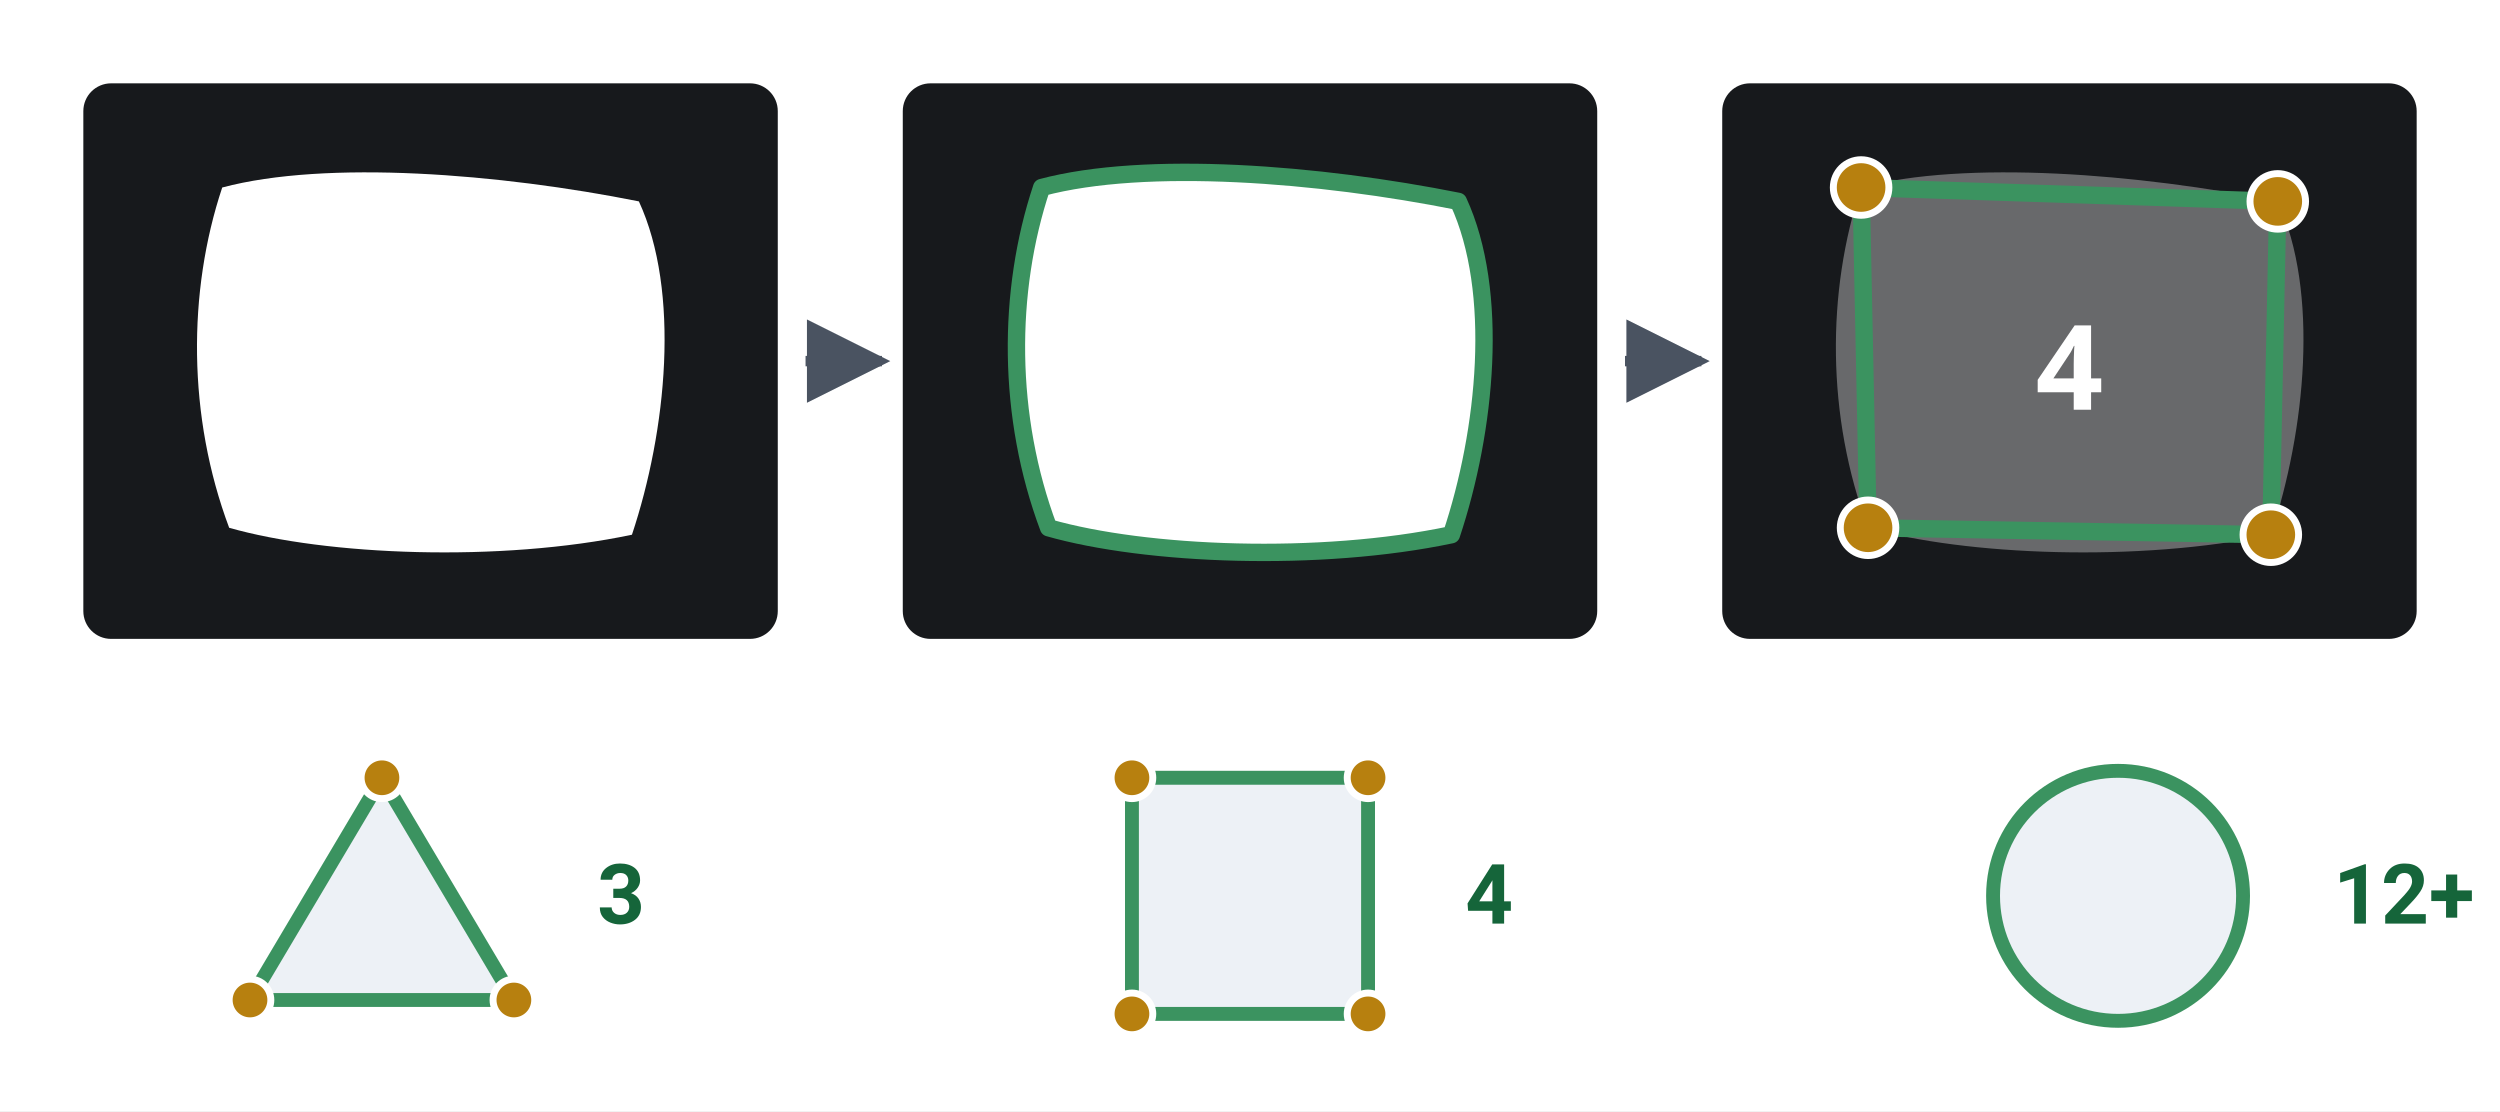
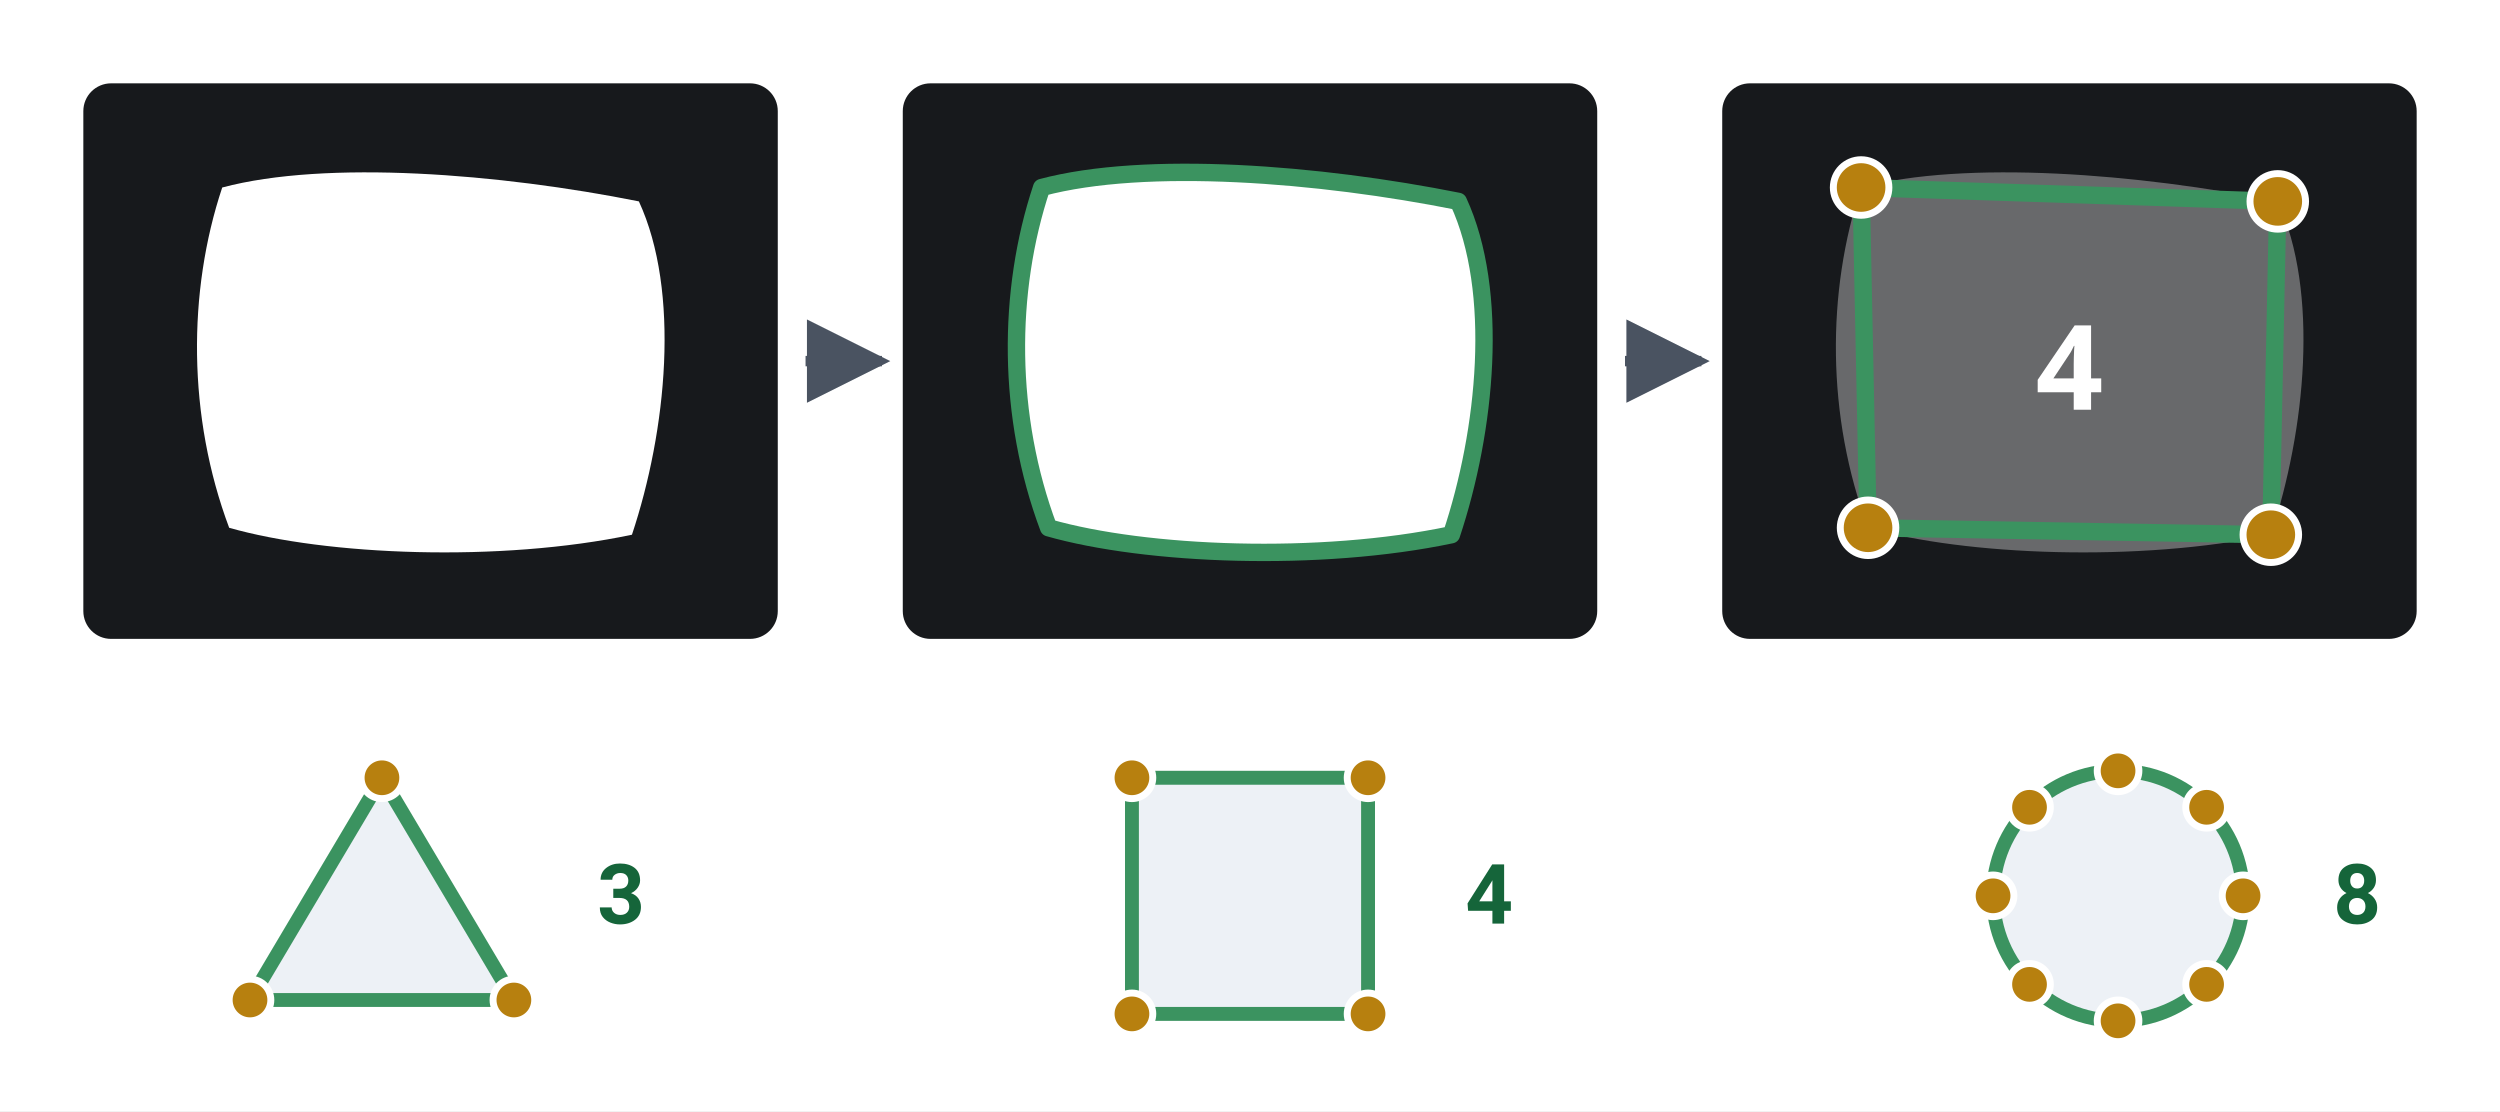
<svg xmlns="http://www.w3.org/2000/svg" viewBox="0 0 720 320" width="720" height="320" role="img" aria-labelledby="title">
  <rect width="720" height="320" fill="#ffffff" />
  <rect x="24" y="24" width="200" height="160" rx="8" fill="#17191c" />
  <path d="M 40 30 C 70 22 120 26 160 34 C 172 60 168 100 158 130 C 120 138 70 136 42 128 C 30 96 30 60 40 30 Z" transform="translate(24,24)" fill="#ffffff" />
  <rect x="260" y="24" width="200" height="160" rx="8" fill="#17191c" />
  <path d="M 40 30 C 70 22 120 26 160 34 C 172 60 168 100 158 130 C 120 138 70 136 42 128 C 30 96 30 60 40 30 Z" transform="translate(260,24)" fill="#ffffff" />
  <path d="M 40 30 C 70 22 120 26 160 34 C 172 60 168 100 158 130 C 120 138 70 136 42 128 C 30 96 30 60 40 30 Z" transform="translate(260,24)" fill="none" stroke="#3b9360" stroke-width="5" stroke-linejoin="round" />
  <rect x="496" y="24" width="200" height="160" rx="8" fill="#17191c" />
  <path d="M 40 30 C 70 22 120 26 160 34 C 172 60 168 100 158 130 C 120 138 70 136 42 128 C 30 96 30 60 40 30 Z" transform="translate(496,24)" fill="#ffffff" fill-opacity="0.35" />
  <polygon points="40,30 160,34 158,130 42,128" transform="translate(496,24)" fill="none" stroke="#3b9360" stroke-width="5" stroke-linejoin="round" />
  <circle cx="536" cy="54" r="8" fill="#b7800f" stroke="#ffffff" stroke-width="2" />
  <circle cx="656" cy="58" r="8" fill="#b7800f" stroke="#ffffff" stroke-width="2" />
  <circle cx="654" cy="154" r="8" fill="#b7800f" stroke="#ffffff" stroke-width="2" />
  <circle cx="538" cy="152" r="8" fill="#b7800f" stroke="#ffffff" stroke-width="2" />
  <text x="596" y="118" font-family="Pretendard, 'Malgun Gothic', system-ui, sans-serif" font-size="34" font-weight="700" text-anchor="middle" fill="#ffffff">4</text>
  <defs>
    <marker id="arrow" viewBox="0 0 10 10" refX="9" refY="5" markerWidth="8" markerHeight="8" orient="auto-start-reverse">
      <path d="M 0 0 L 10 5 L 0 10 z" fill="#4a5361" />
    </marker>
  </defs>
  <path d="M 232 104 h 22" stroke="#4a5361" stroke-width="3" fill="none" marker-end="url(#arrow)" />
  <path d="M 468 104 h 22" stroke="#4a5361" stroke-width="3" fill="none" marker-end="url(#arrow)" />
  <g transform="translate(110,258)" fill="#edf1f6" stroke="#3b9360" stroke-width="4" stroke-linejoin="round">
    <polygon points="0,-34 38,30 -38,30" />
  </g>
  <text x="172" y="266" font-family="-apple-system, BlinkMacSystemFont, 'Segoe UI', Roboto, 'Helvetica Neue', Arial, sans-serif" font-size="24" font-weight="700" fill="#15653a">3</text>
  <g transform="translate(360,258)" fill="#edf1f6" stroke="#3b9360" stroke-width="4" stroke-linejoin="round">
    <rect x="-34" y="-34" width="68" height="68" rx="3" />
  </g>
  <text x="422" y="266" font-family="-apple-system, BlinkMacSystemFont, 'Segoe UI', Roboto, 'Helvetica Neue', Arial, sans-serif" font-size="24" font-weight="700" fill="#15653a">4</text>
  <g transform="translate(610,258)" fill="#edf1f6" stroke="#3b9360" stroke-width="4" stroke-linejoin="round">
    <circle r="36" />
  </g>
-   <text x="672" y="266" font-family="-apple-system, BlinkMacSystemFont, 'Segoe UI', Roboto, 'Helvetica Neue', Arial, sans-serif" font-size="24" font-weight="700" fill="#15653a">12+</text>
+   <text x="672" y="266" font-family="-apple-system, BlinkMacSystemFont, 'Segoe UI', Roboto, 'Helvetica Neue', Arial, sans-serif" font-size="24" font-weight="700" fill="#15653a">8</text>
  <circle cx="110" cy="224" r="6" fill="#b7800f" stroke="#ffffff" stroke-width="2" />
  <circle cx="148" cy="288" r="6" fill="#b7800f" stroke="#ffffff" stroke-width="2" />
  <circle cx="72" cy="288" r="6" fill="#b7800f" stroke="#ffffff" stroke-width="2" />
  <circle cx="326" cy="224" r="6" fill="#b7800f" stroke="#ffffff" stroke-width="2" />
  <circle cx="394" cy="224" r="6" fill="#b7800f" stroke="#ffffff" stroke-width="2" />
  <circle cx="394" cy="292" r="6" fill="#b7800f" stroke="#ffffff" stroke-width="2" />
  <circle cx="326" cy="292" r="6" fill="#b7800f" stroke="#ffffff" stroke-width="2" />
+   <circle cx="646" cy="258" r="6" fill="#b7800f" stroke="#ffffff" stroke-width="2" />
+   <circle cx="635.5" cy="283.5" r="6" fill="#b7800f" stroke="#ffffff" stroke-width="2" />
+   <circle cx="610" cy="294" r="6" fill="#b7800f" stroke="#ffffff" stroke-width="2" />
+   <circle cx="584.5" cy="283.5" r="6" fill="#b7800f" stroke="#ffffff" stroke-width="2" />
+   <circle cx="574" cy="258" r="6" fill="#b7800f" stroke="#ffffff" stroke-width="2" />
+   <circle cx="584.5" cy="232.5" r="6" fill="#b7800f" stroke="#ffffff" stroke-width="2" />
+   <circle cx="610" cy="222" r="6" fill="#b7800f" stroke="#ffffff" stroke-width="2" />
+   <circle cx="635.5" cy="232.5" r="6" fill="#b7800f" stroke="#ffffff" stroke-width="2" />
</svg>
